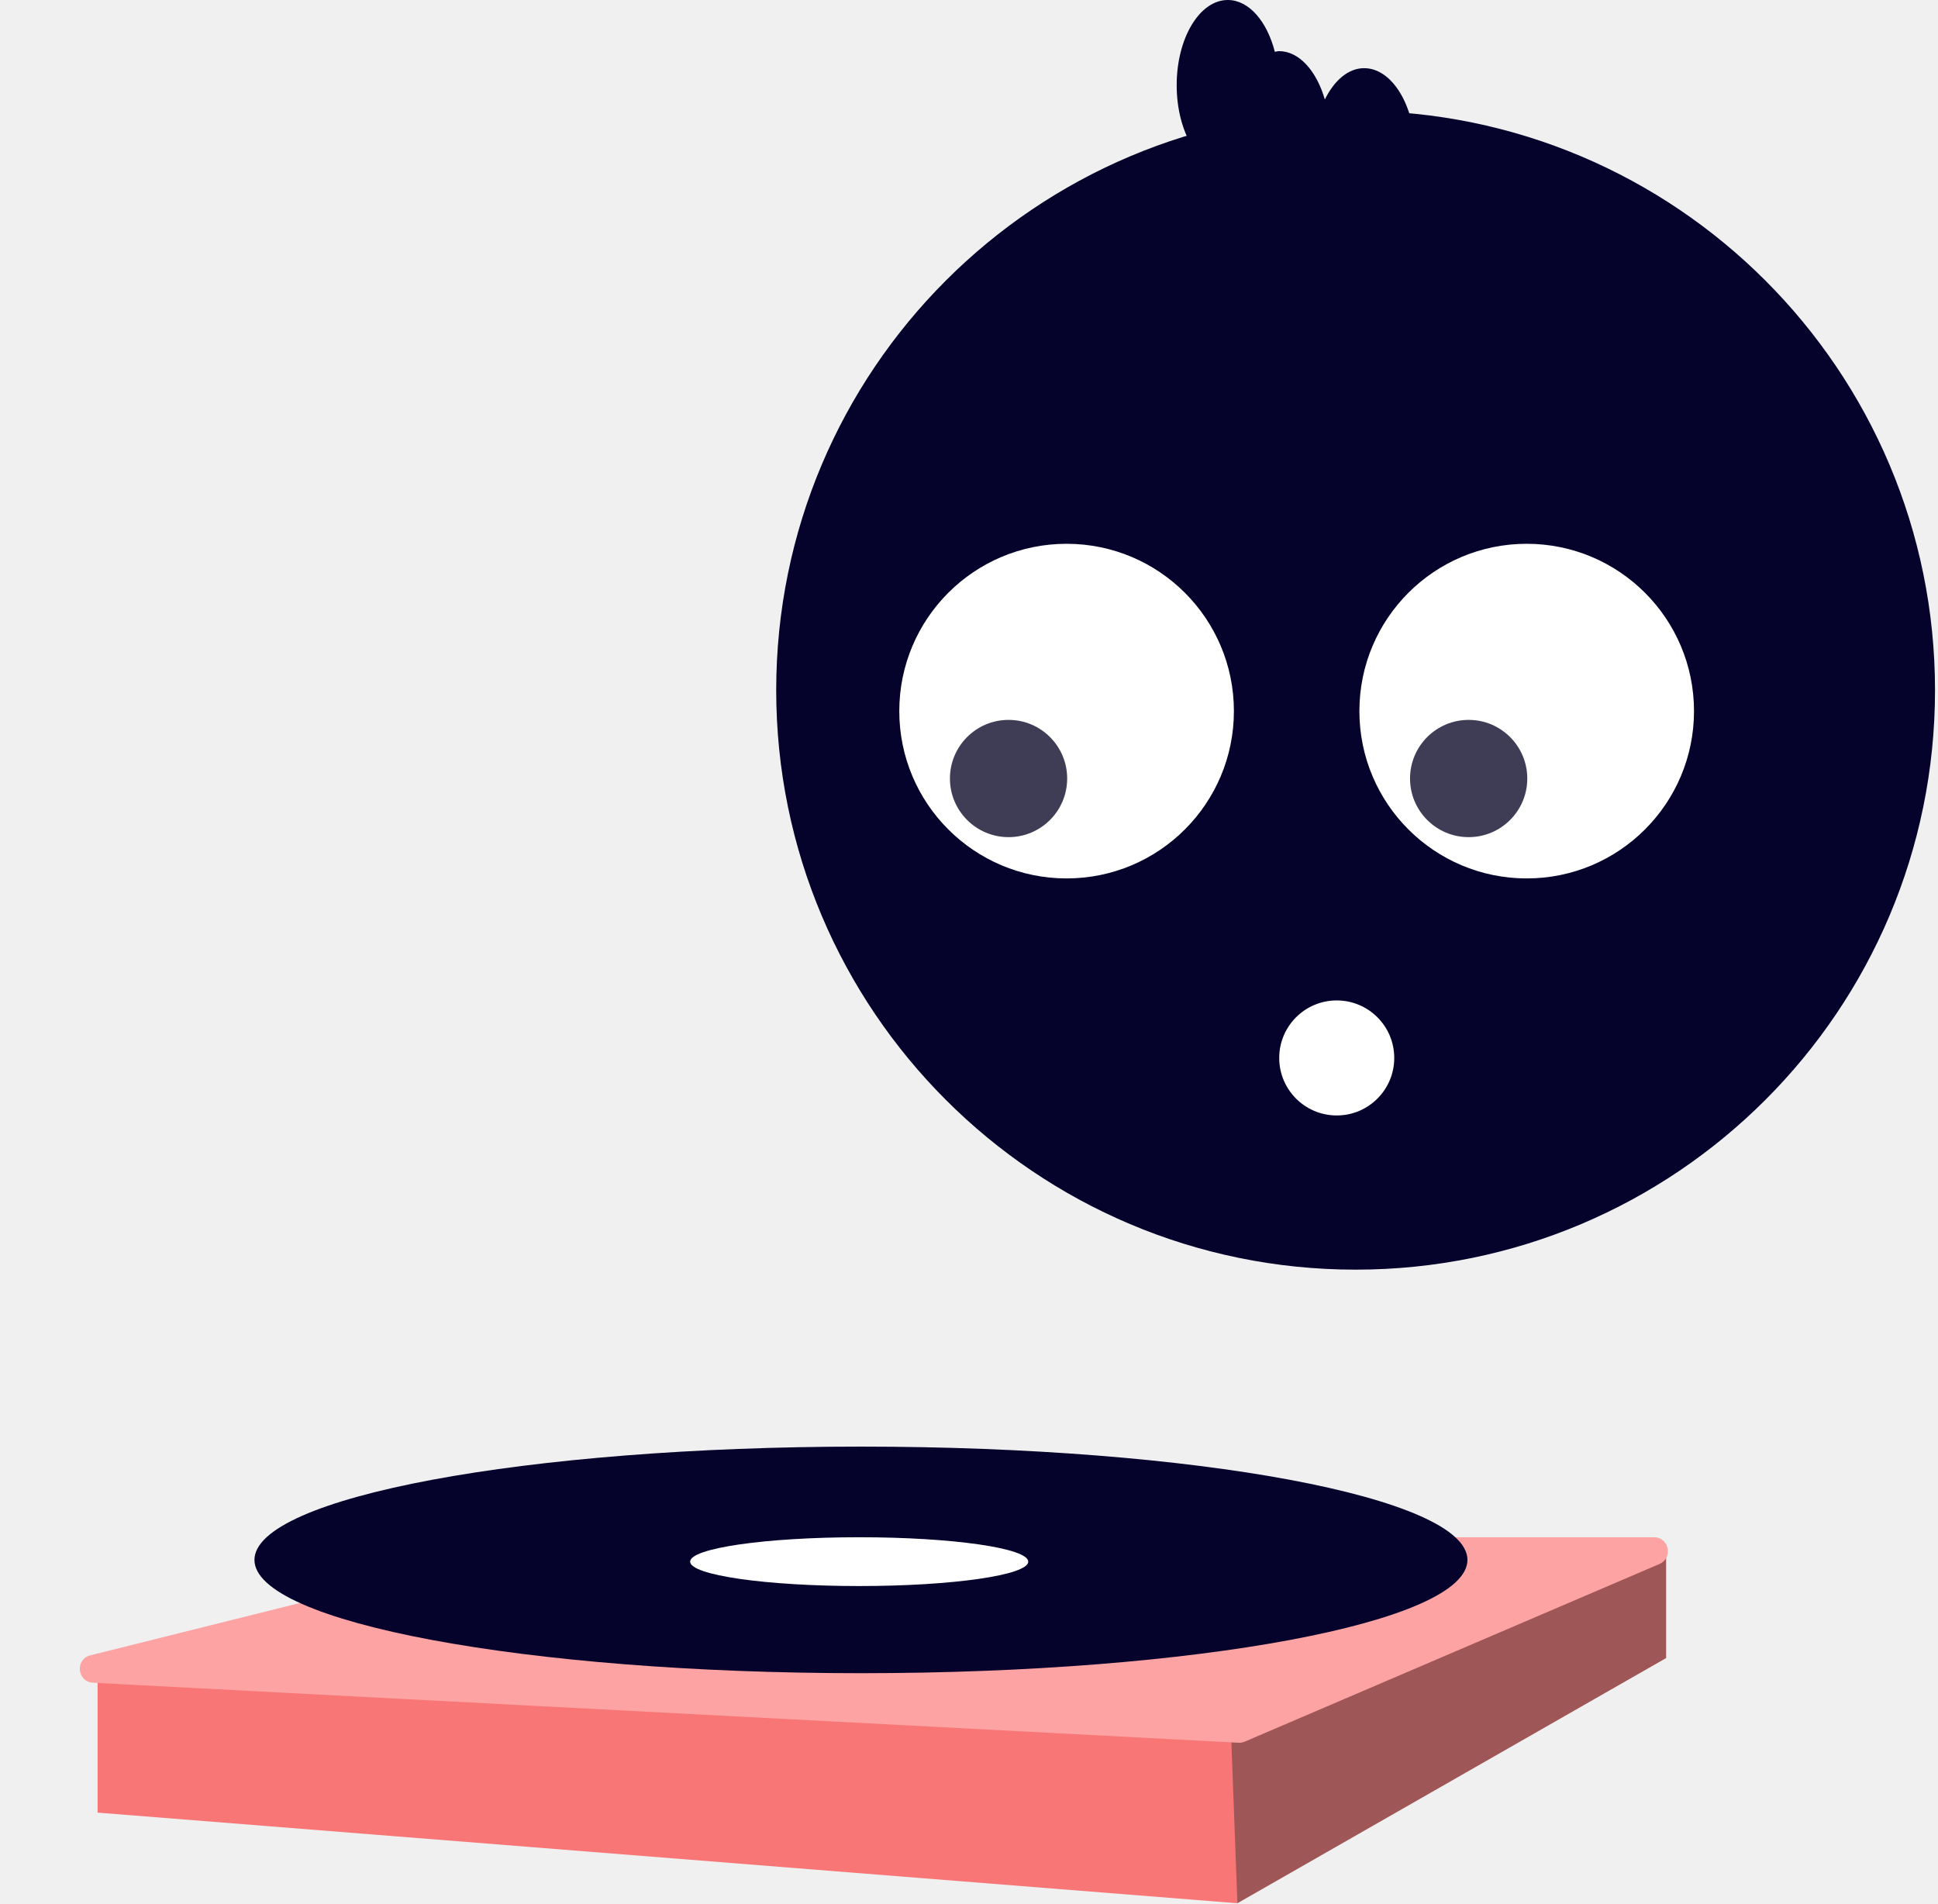
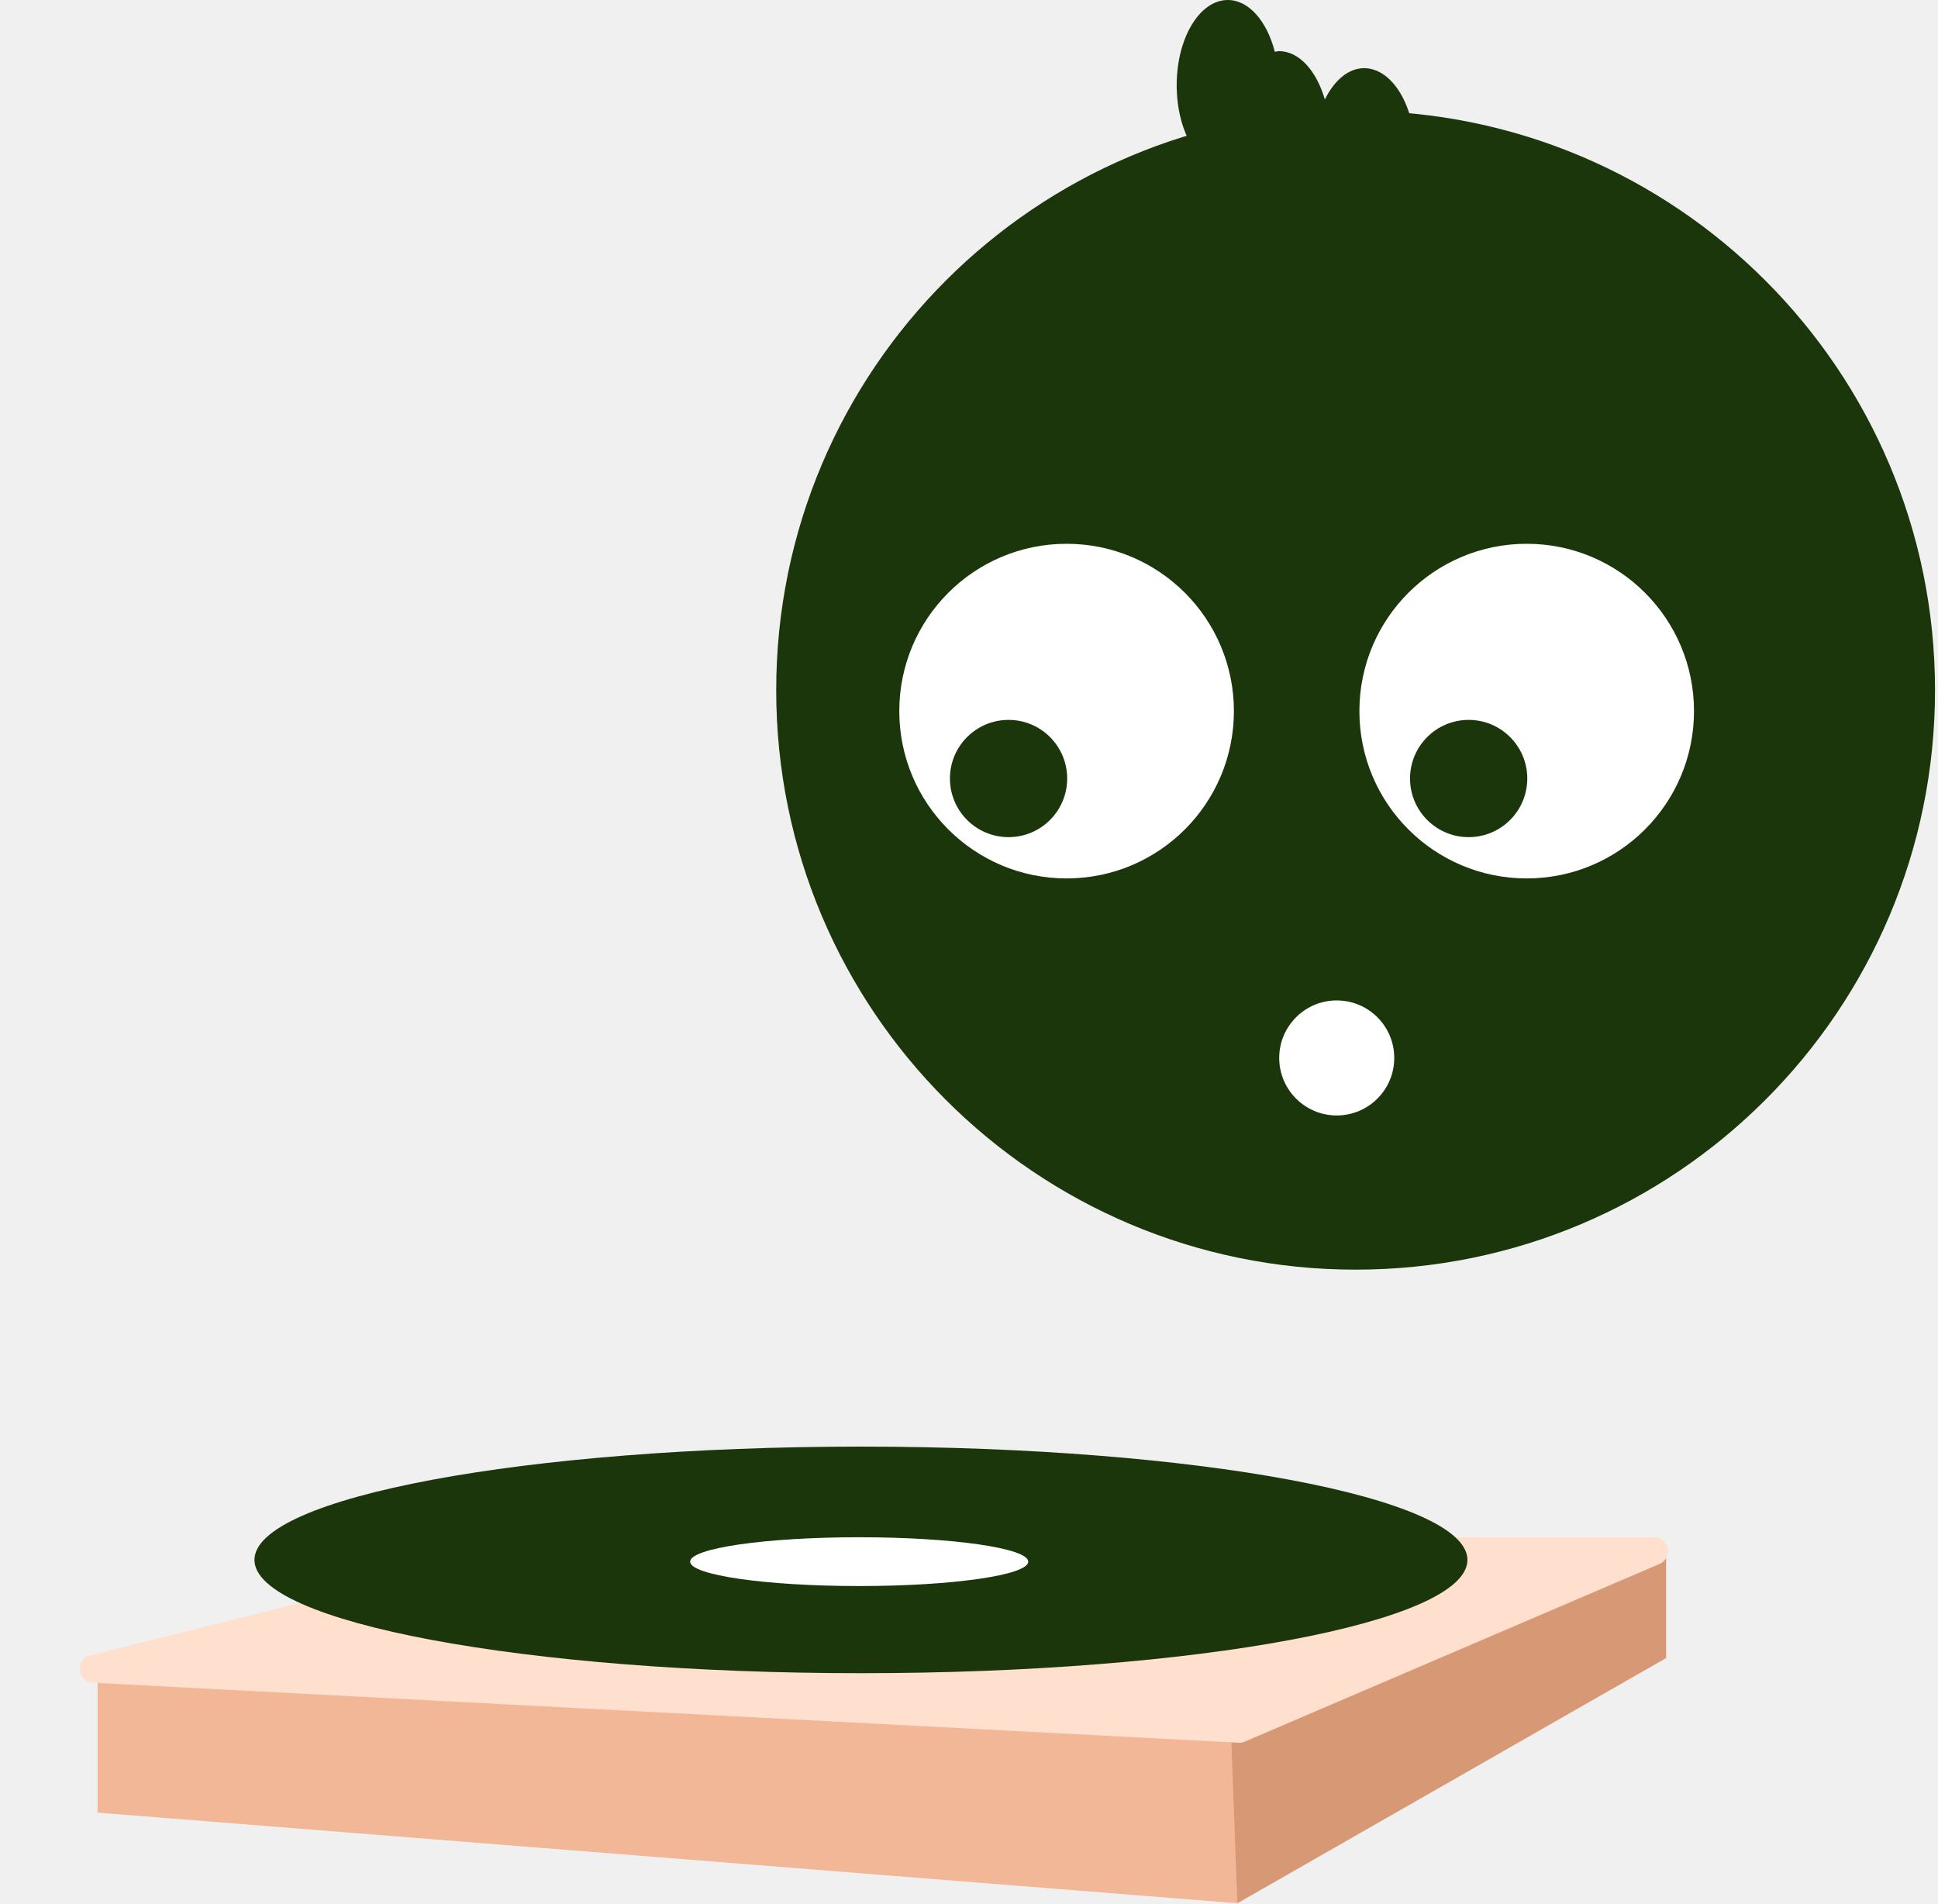
<svg xmlns="http://www.w3.org/2000/svg" width="556" height="546" viewBox="0 0 556 546" fill="none">
-   <path d="M388.917 364.235C480.723 364.235 555.145 289.812 555.145 198.007C555.145 106.202 480.723 31.779 388.917 31.779C297.112 31.779 222.689 106.202 222.689 198.007C222.689 289.812 297.112 364.235 388.917 364.235Z" fill="#05022B" />
+   <path d="M388.917 364.235C480.723 364.235 555.145 289.812 555.145 198.007C555.145 106.202 480.723 31.779 388.917 31.779C297.112 31.779 222.689 106.202 222.689 198.007C222.689 289.812 297.112 364.235 388.917 364.235Z" fill="#1B360A" />
  <circle cx="306" cy="204" r="48" fill="white" />
  <circle cx="438" cy="204" r="48" fill="white" />
-   <path d="M289.348 240.157C298.636 240.157 306.166 232.627 306.166 223.339C306.166 214.051 298.636 206.521 289.348 206.521C280.059 206.521 272.53 214.051 272.53 223.339C272.53 232.627 280.059 240.157 289.348 240.157Z" fill="#3F3D56" />
-   <path d="M421.348 240.157C430.636 240.157 438.166 232.627 438.166 223.339C438.166 214.051 430.636 206.521 421.348 206.521C412.059 206.521 404.53 214.051 404.53 223.339C404.53 232.627 412.059 240.157 421.348 240.157Z" fill="#3F3D56" />
-   <path d="M391.362 19.556C386.801 19.556 382.777 23.099 380.087 28.541C377.716 20.358 372.734 14.667 366.916 14.667C366.521 14.707 366.129 14.772 365.742 14.864C363.506 6.127 358.309 0 352.249 0C344.149 0 337.582 10.945 337.582 24.445C337.582 37.946 344.149 48.891 352.249 48.891C352.645 48.851 353.037 48.785 353.423 48.693C355.66 57.43 360.857 63.558 366.916 63.558C371.478 63.558 375.501 60.015 378.191 54.573C380.562 62.756 385.544 68.447 391.362 68.447C399.462 68.447 406.029 57.502 406.029 44.002C406.029 30.501 399.462 19.556 391.362 19.556Z" fill="#05022B" />
+   <path d="M289.348 240.157C298.636 240.157 306.166 232.627 306.166 223.339C306.166 214.051 298.636 206.521 289.348 206.521C280.059 206.521 272.53 214.051 272.53 223.339C272.53 232.627 280.059 240.157 289.348 240.157Z" fill="#1B360A" />
+   <path d="M421.348 240.157C430.636 240.157 438.166 232.627 438.166 223.339C438.166 214.051 430.636 206.521 421.348 206.521C412.059 206.521 404.53 214.051 404.53 223.339C404.53 232.627 412.059 240.157 421.348 240.157Z" fill="#1B360A" />
+   <path d="M391.362 19.556C386.801 19.556 382.777 23.099 380.087 28.541C377.716 20.358 372.734 14.667 366.916 14.667C366.521 14.707 366.129 14.772 365.742 14.864C363.506 6.127 358.309 0 352.249 0C344.149 0 337.582 10.945 337.582 24.445C337.582 37.946 344.149 48.891 352.249 48.891C352.645 48.851 353.037 48.785 353.423 48.693C355.66 57.43 360.857 63.558 366.916 63.558C371.478 63.558 375.501 60.015 378.191 54.573C380.562 62.756 385.544 68.447 391.362 68.447C399.462 68.447 406.029 57.502 406.029 44.002C406.029 30.501 399.462 19.556 391.362 19.556Z" fill="#1B360A" />
  <circle cx="383.5" cy="303.5" r="16.5" fill="white" />
-   <path d="M28 520V480L355 493.5V546L28 520Z" fill="#F87676" />
-   <path d="M355 546L353 492.239L478 443V475.659L355 546Z" fill="#9F5656" />
-   <path d="M161.09 441.119L25.94 474.865C21.482 475.978 22.112 482.5 26.7 482.74L355.332 499.951C355.943 499.983 356.554 499.875 357.116 499.634L476.078 448.677C480.077 446.964 478.853 441 474.503 441H162.059C161.732 441 161.407 441.04 161.09 441.119Z" fill="#FDA3A3" />
-   <ellipse cx="247" cy="447.5" rx="174" ry="32.5" fill="#05022B" />
+   <path d="M28 520V480L355 493.5V546L28 520Z" fill="#F1B797" />
+   <path d="M355 546L353 492.239L478 443V475.659L355 546Z" fill="#D79875" />
+   <path d="M161.09 441.119L25.94 474.865C21.482 475.978 22.112 482.5 26.7 482.74L355.332 499.951C355.943 499.983 356.554 499.875 357.116 499.634L476.078 448.677C480.077 446.964 478.853 441 474.503 441H162.059C161.732 441 161.407 441.04 161.09 441.119Z" fill="#FFDFCD" />
+   <ellipse cx="247" cy="447.5" rx="174" ry="32.5" fill="#1B360A" />
  <ellipse cx="246.5" cy="448" rx="48.5" ry="7" fill="white" />
</svg>
